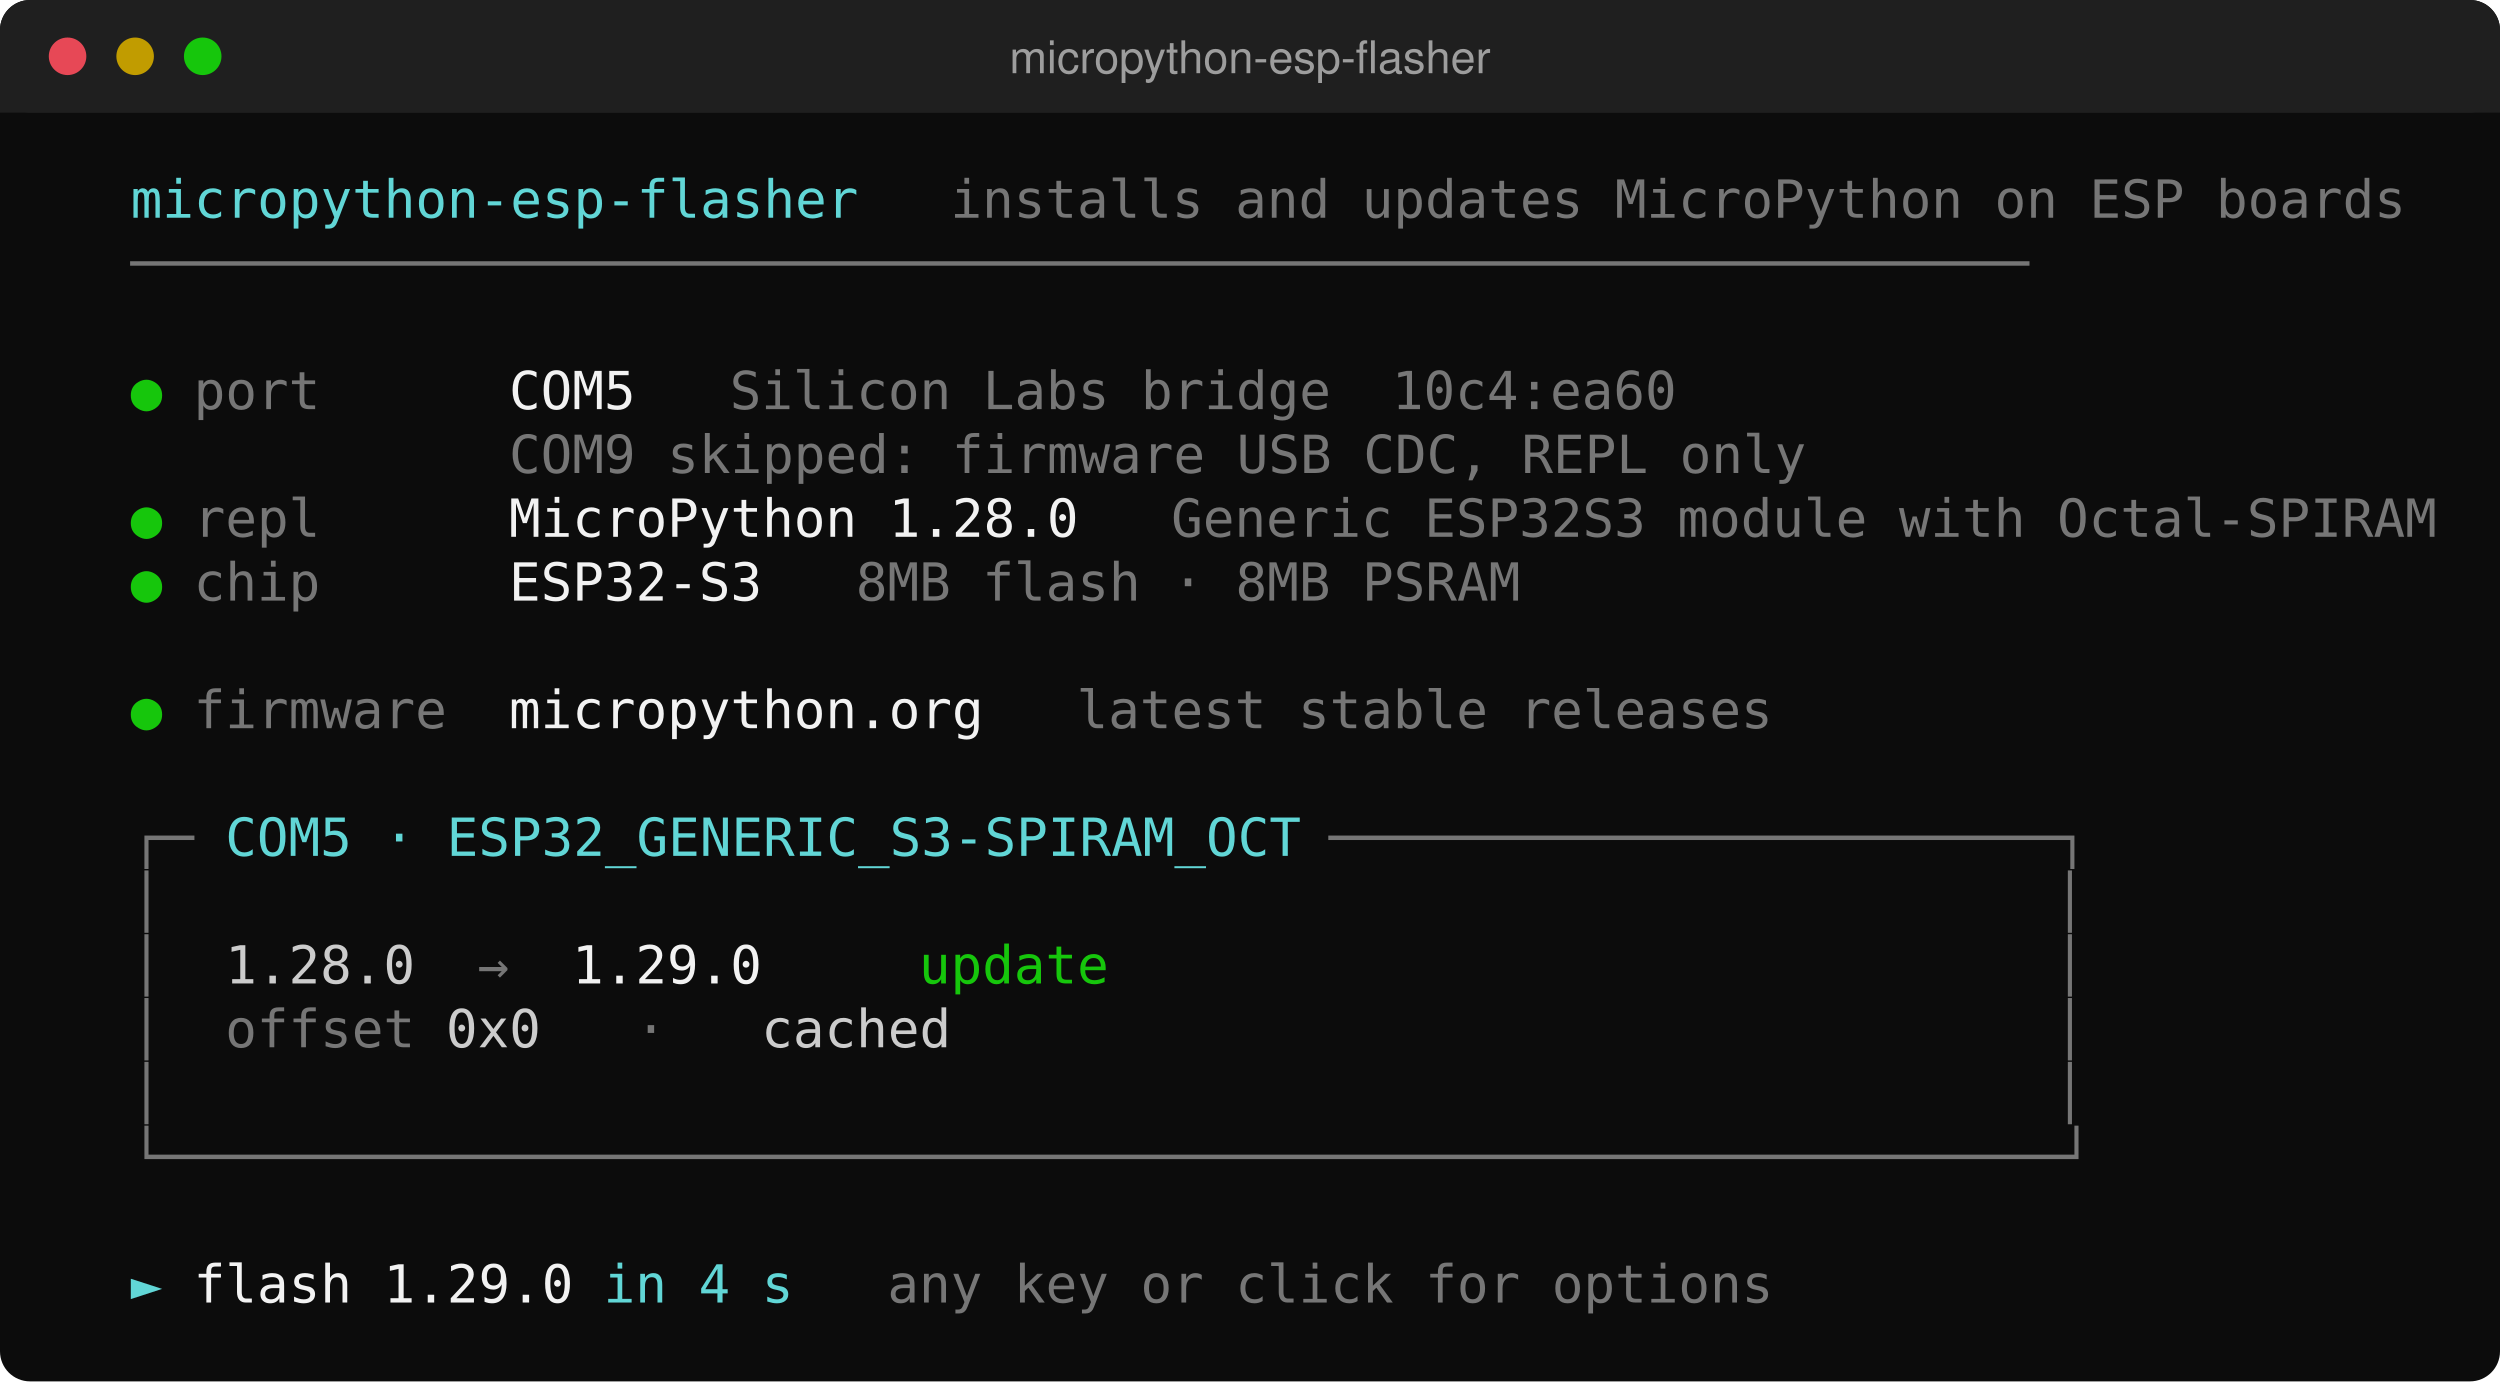
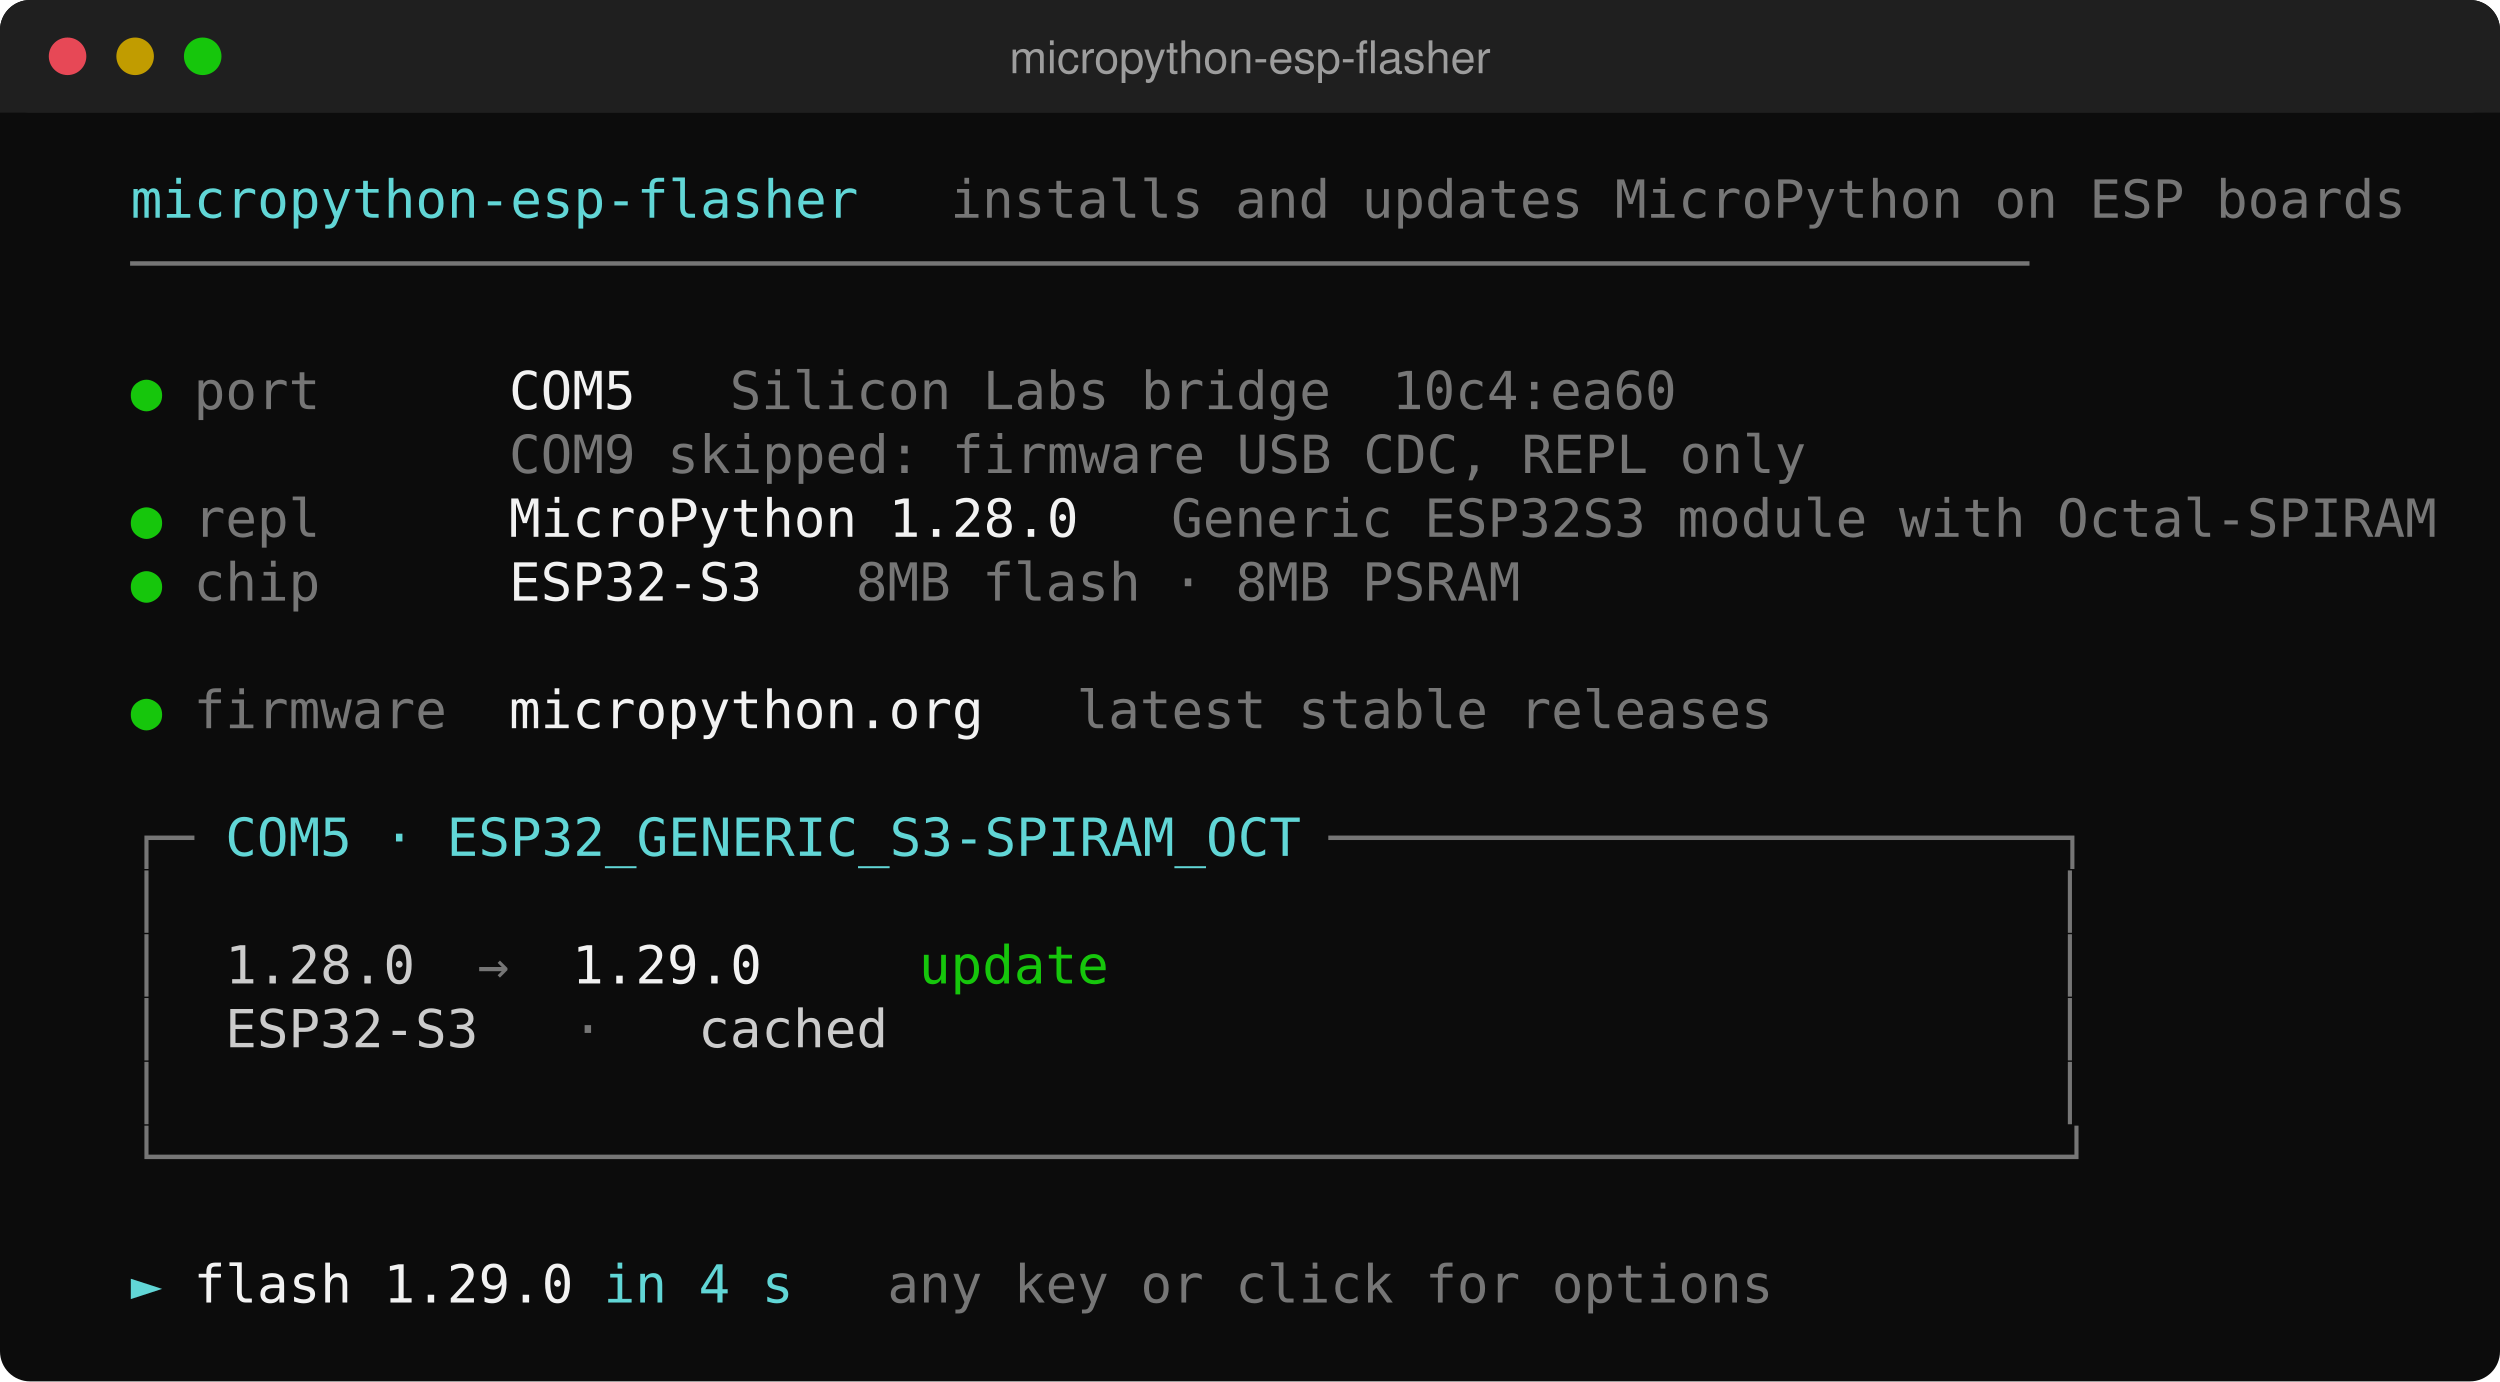
<svg xmlns="http://www.w3.org/2000/svg" width="666" height="368" viewBox="0 0 666 368" role="img" aria-label="micropython-esp-flasher">
  <rect width="666" height="368" rx="8" fill="#0C0C0C" />
  <rect width="666" height="30" rx="8" fill="#1F1F1F" />
  <rect y="22" width="666" height="8" fill="#1F1F1F" />
  <circle cx="18" cy="15" r="5" fill="#E74856" />
  <circle cx="36" cy="15" r="5" fill="#C19C00" />
  <circle cx="54" cy="15" r="5" fill="#16C60C" />
  <text x="333" y="19.5" text-anchor="middle" fill="#9D9D9D" font-family="Segoe UI, Helvetica, Arial, sans-serif" font-size="12">micropython-esp-flasher</text>
  <g font-family="Cascadia Mono, Consolas, 'DejaVu Sans Mono', Menlo, monospace" font-size="14" xml:space="preserve">
    <text x="34.8" y="58" fill="#61D6D6" textLength="193.2" lengthAdjust="spacingAndGlyphs">micropython-esp-flasher</text>
    <text x="253.2" y="58" fill="#767676" textLength="386.4" lengthAdjust="spacingAndGlyphs">installs and updates MicroPython on ESP boards</text>
    <text x="34.8" y="75" fill="#767676" textLength="504" lengthAdjust="spacingAndGlyphs">────────────────────────────────────────────────────────────</text>
    <text x="34.8" y="109" fill="#16C60C" textLength="8.4" lengthAdjust="spacingAndGlyphs">●</text>
    <text x="51.6" y="109" fill="#767676" textLength="33.6" lengthAdjust="spacingAndGlyphs">port</text>
    <text x="135.6" y="109" fill="#F2F2F2" textLength="33.6" lengthAdjust="spacingAndGlyphs">COM5</text>
    <text x="194.4" y="109" fill="#767676" textLength="159.6" lengthAdjust="spacingAndGlyphs">Silicon Labs bridge</text>
    <text x="370.8" y="109" fill="#767676" textLength="75.6" lengthAdjust="spacingAndGlyphs">10c4:ea60</text>
    <text x="135.6" y="126" fill="#767676" textLength="344.4" lengthAdjust="spacingAndGlyphs">COM9 skipped: firmware USB CDC, REPL only</text>
    <text x="34.8" y="143" fill="#16C60C" textLength="8.4" lengthAdjust="spacingAndGlyphs">●</text>
    <text x="51.6" y="143" fill="#767676" textLength="33.6" lengthAdjust="spacingAndGlyphs">repl</text>
    <text x="135.6" y="143" fill="#F2F2F2" textLength="151.2" lengthAdjust="spacingAndGlyphs">MicroPython 1.28.0</text>
    <text x="312" y="143" fill="#767676" textLength="336" lengthAdjust="spacingAndGlyphs">Generic ESP32S3 module with Octal-SPIRAM</text>
    <text x="34.8" y="160" fill="#16C60C" textLength="8.4" lengthAdjust="spacingAndGlyphs">●</text>
    <text x="51.6" y="160" fill="#767676" textLength="33.6" lengthAdjust="spacingAndGlyphs">chip</text>
    <text x="135.6" y="160" fill="#F2F2F2" textLength="67.2" lengthAdjust="spacingAndGlyphs">ESP32-S3</text>
    <text x="228" y="160" fill="#767676" textLength="176.4" lengthAdjust="spacingAndGlyphs">8MB flash · 8MB PSRAM</text>
    <text x="34.8" y="194" fill="#16C60C" textLength="8.4" lengthAdjust="spacingAndGlyphs">●</text>
    <text x="51.6" y="194" fill="#767676" textLength="67.2" lengthAdjust="spacingAndGlyphs">firmware</text>
    <text x="135.6" y="194" fill="#F2F2F2" textLength="126" lengthAdjust="spacingAndGlyphs">micropython.org</text>
    <text x="286.8" y="194" fill="#767676" textLength="184.8" lengthAdjust="spacingAndGlyphs">latest stable releases</text>
    <text x="34.8" y="228" fill="#767676" textLength="16.8" lengthAdjust="spacingAndGlyphs">┌─</text>
    <text x="60" y="228" fill="#61D6D6" textLength="285.6" lengthAdjust="spacingAndGlyphs">COM5 · ESP32_GENERIC_S3-SPIRAM_OCT</text>
    <text x="354" y="228" fill="#767676" textLength="201.6" lengthAdjust="spacingAndGlyphs">───────────────────────┐</text>
    <text x="34.8" y="245" fill="#767676" textLength="8.4" lengthAdjust="spacingAndGlyphs">│</text>
    <text x="547.2" y="245" fill="#767676" textLength="8.4" lengthAdjust="spacingAndGlyphs">│</text>
    <text x="34.8" y="262" fill="#767676" textLength="8.4" lengthAdjust="spacingAndGlyphs">│</text>
    <text x="60" y="262" fill="#CCCCCC" textLength="50.4" lengthAdjust="spacingAndGlyphs">1.28.0</text>
    <text x="127.2" y="262" fill="#767676" textLength="8.4" lengthAdjust="spacingAndGlyphs">→</text>
    <text x="152.4" y="262" fill="#F2F2F2" textLength="50.4" lengthAdjust="spacingAndGlyphs">1.29.0</text>
    <text x="244.8" y="262" fill="#16C60C" textLength="50.4" lengthAdjust="spacingAndGlyphs">update</text>
    <text x="547.2" y="262" fill="#767676" textLength="8.4" lengthAdjust="spacingAndGlyphs">│</text>
    <text x="34.8" y="279" fill="#767676" textLength="8.4" lengthAdjust="spacingAndGlyphs">│</text>
-     <text x="60" y="279" fill="#767676" textLength="50.4" lengthAdjust="spacingAndGlyphs">offset</text>
-     <text x="118.8" y="279" fill="#CCCCCC" textLength="25.2" lengthAdjust="spacingAndGlyphs">0x0</text>
-     <text x="169.2" y="279" fill="#767676" textLength="8.4" lengthAdjust="spacingAndGlyphs">·</text>
-     <text x="202.8" y="279" fill="#CCCCCC" textLength="50.4" lengthAdjust="spacingAndGlyphs">cached</text>
+     <text x="60" y="279" fill="#CCCCCC" textLength="67.2" lengthAdjust="spacingAndGlyphs">ESP32-S3</text>
+     <text x="152.4" y="279" fill="#767676" textLength="8.4" lengthAdjust="spacingAndGlyphs">·</text>
+     <text x="186" y="279" fill="#CCCCCC" textLength="50.4" lengthAdjust="spacingAndGlyphs">cached</text>
    <text x="547.2" y="279" fill="#767676" textLength="8.4" lengthAdjust="spacingAndGlyphs">│</text>
    <text x="34.8" y="296" fill="#767676" textLength="8.4" lengthAdjust="spacingAndGlyphs">│</text>
    <text x="547.2" y="296" fill="#767676" textLength="8.4" lengthAdjust="spacingAndGlyphs">│</text>
    <text x="34.8" y="313" fill="#767676" textLength="520.8" lengthAdjust="spacingAndGlyphs">└────────────────────────────────────────────────────────────┘</text>
    <text x="34.8" y="347" fill="#61D6D6" textLength="8.4" lengthAdjust="spacingAndGlyphs">►</text>
    <text x="51.6" y="347" fill="#F2F2F2" textLength="100.8" lengthAdjust="spacingAndGlyphs">flash 1.29.0</text>
    <text x="160.8" y="347" fill="#61D6D6" textLength="50.4" lengthAdjust="spacingAndGlyphs">in 4 s</text>
    <text x="236.4" y="347" fill="#767676" textLength="235.2" lengthAdjust="spacingAndGlyphs">any key or click for options</text>
  </g>
</svg>
